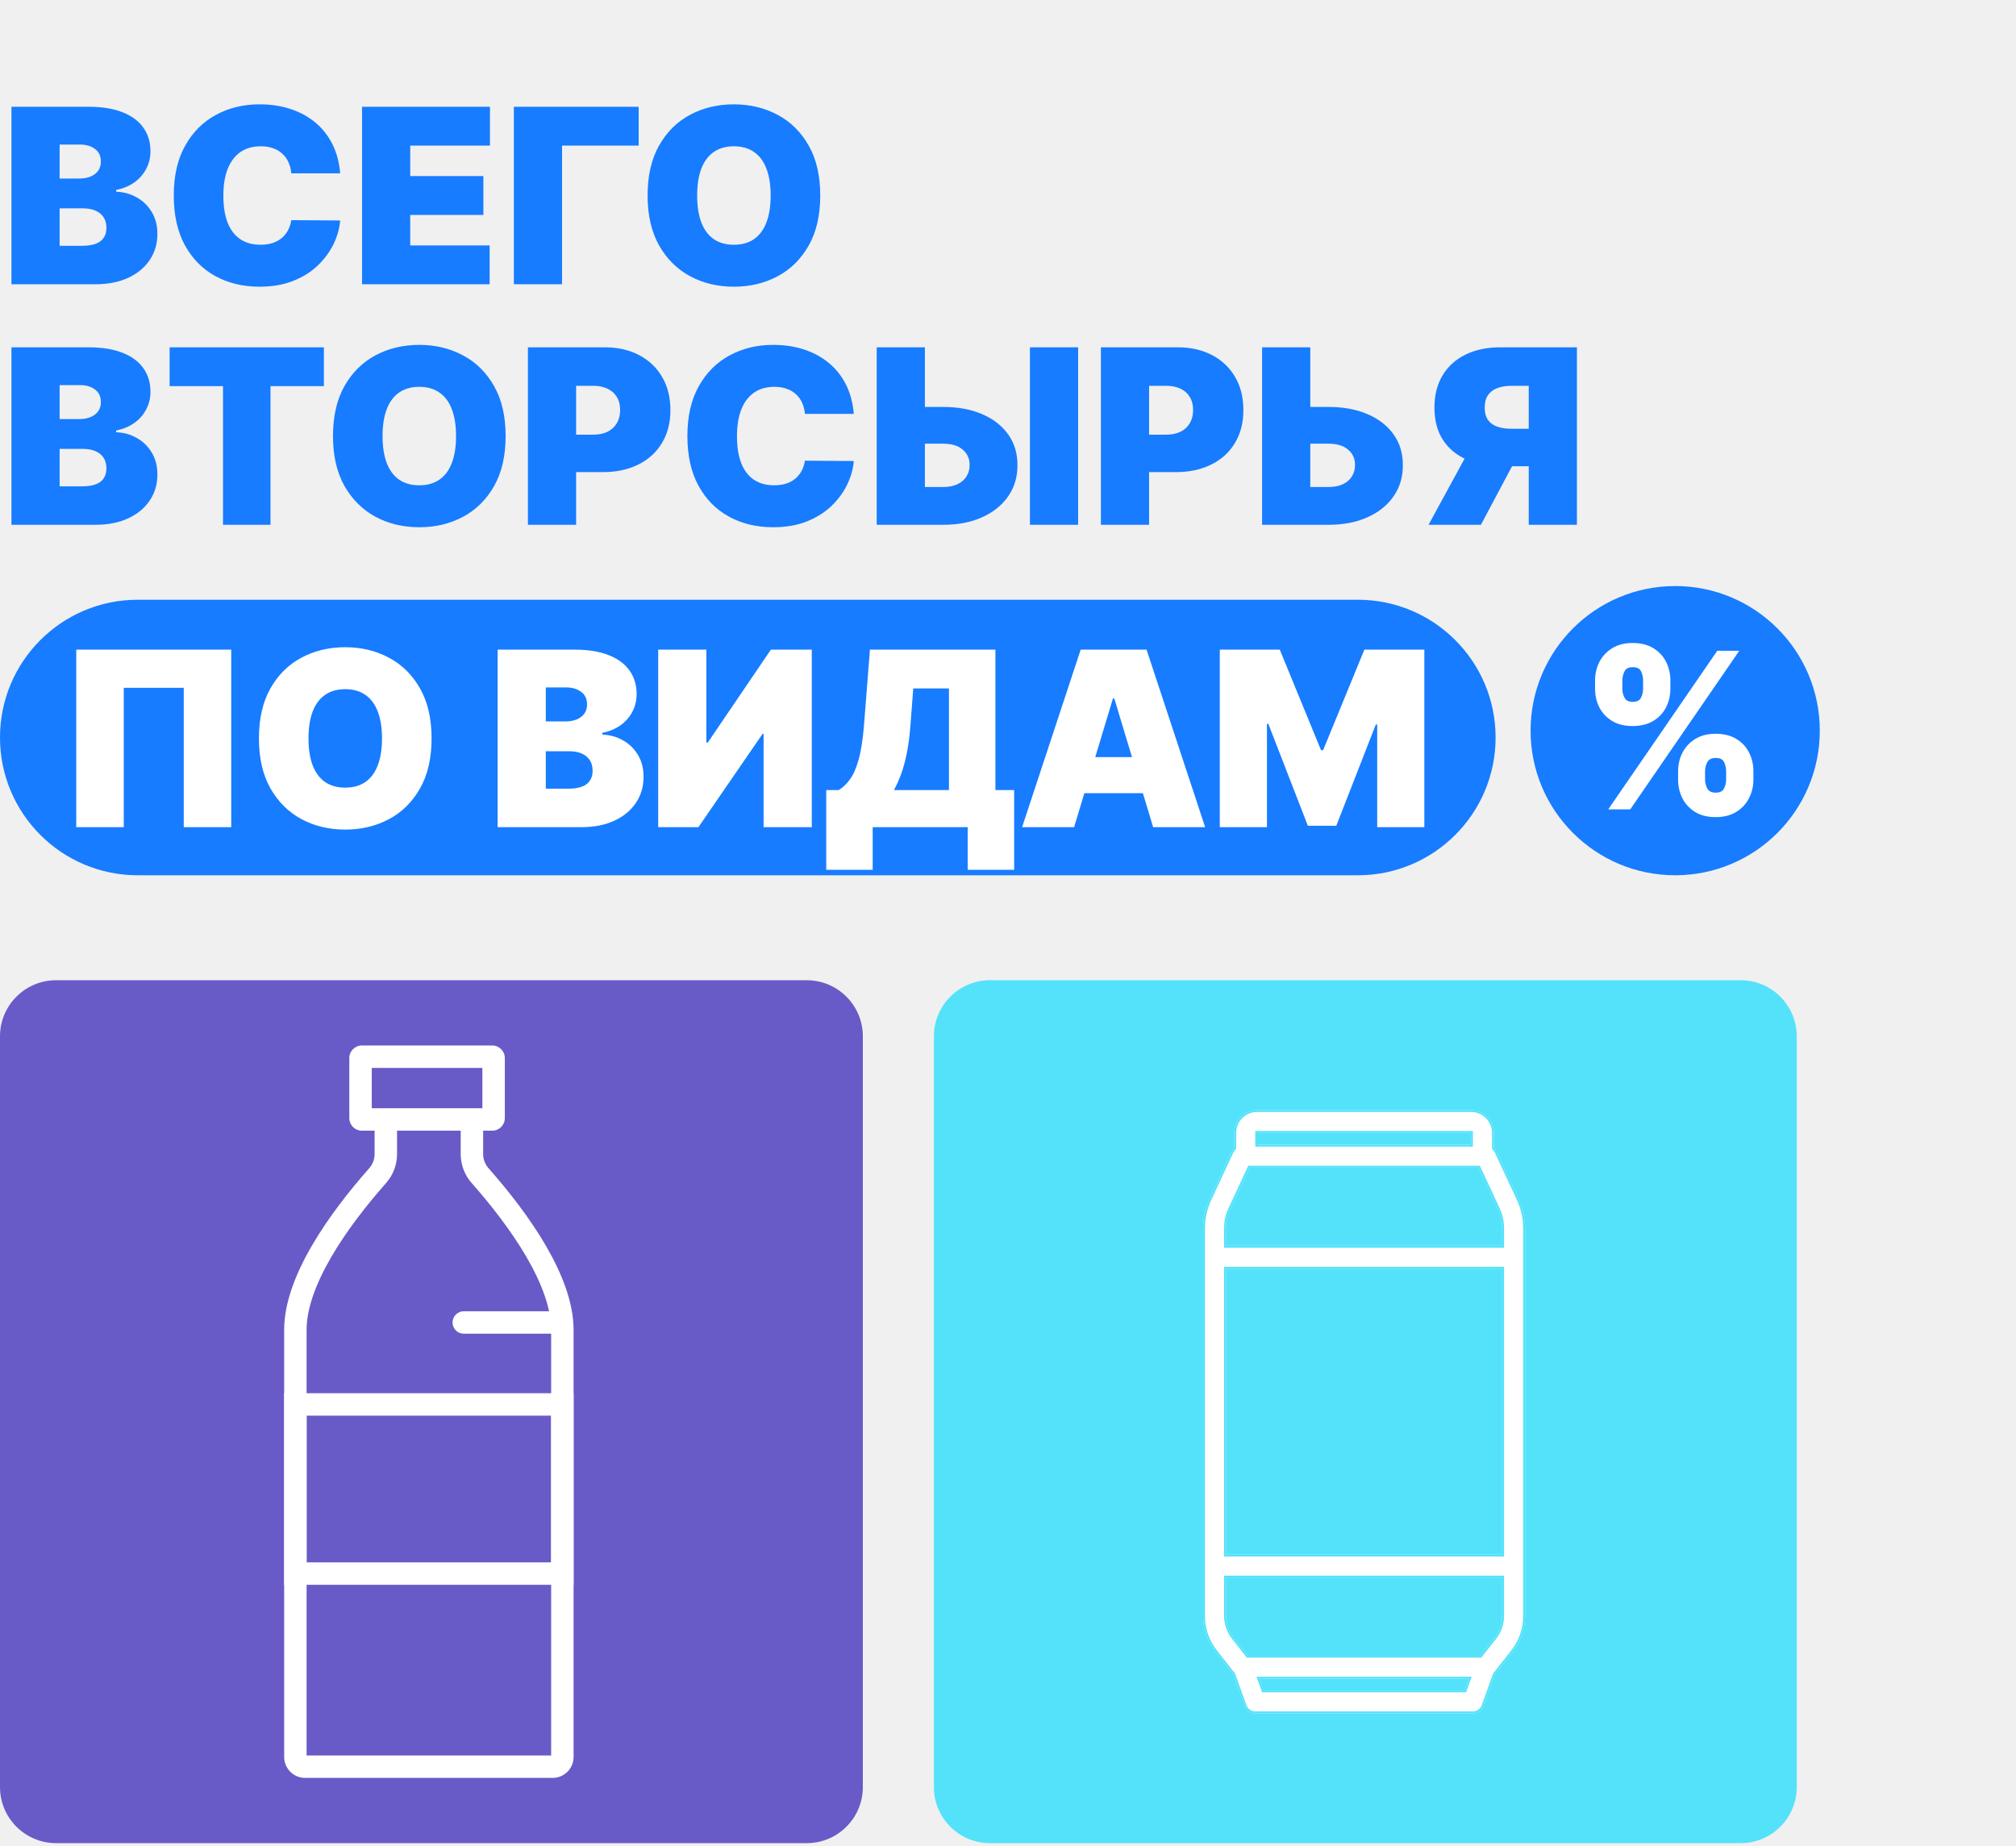
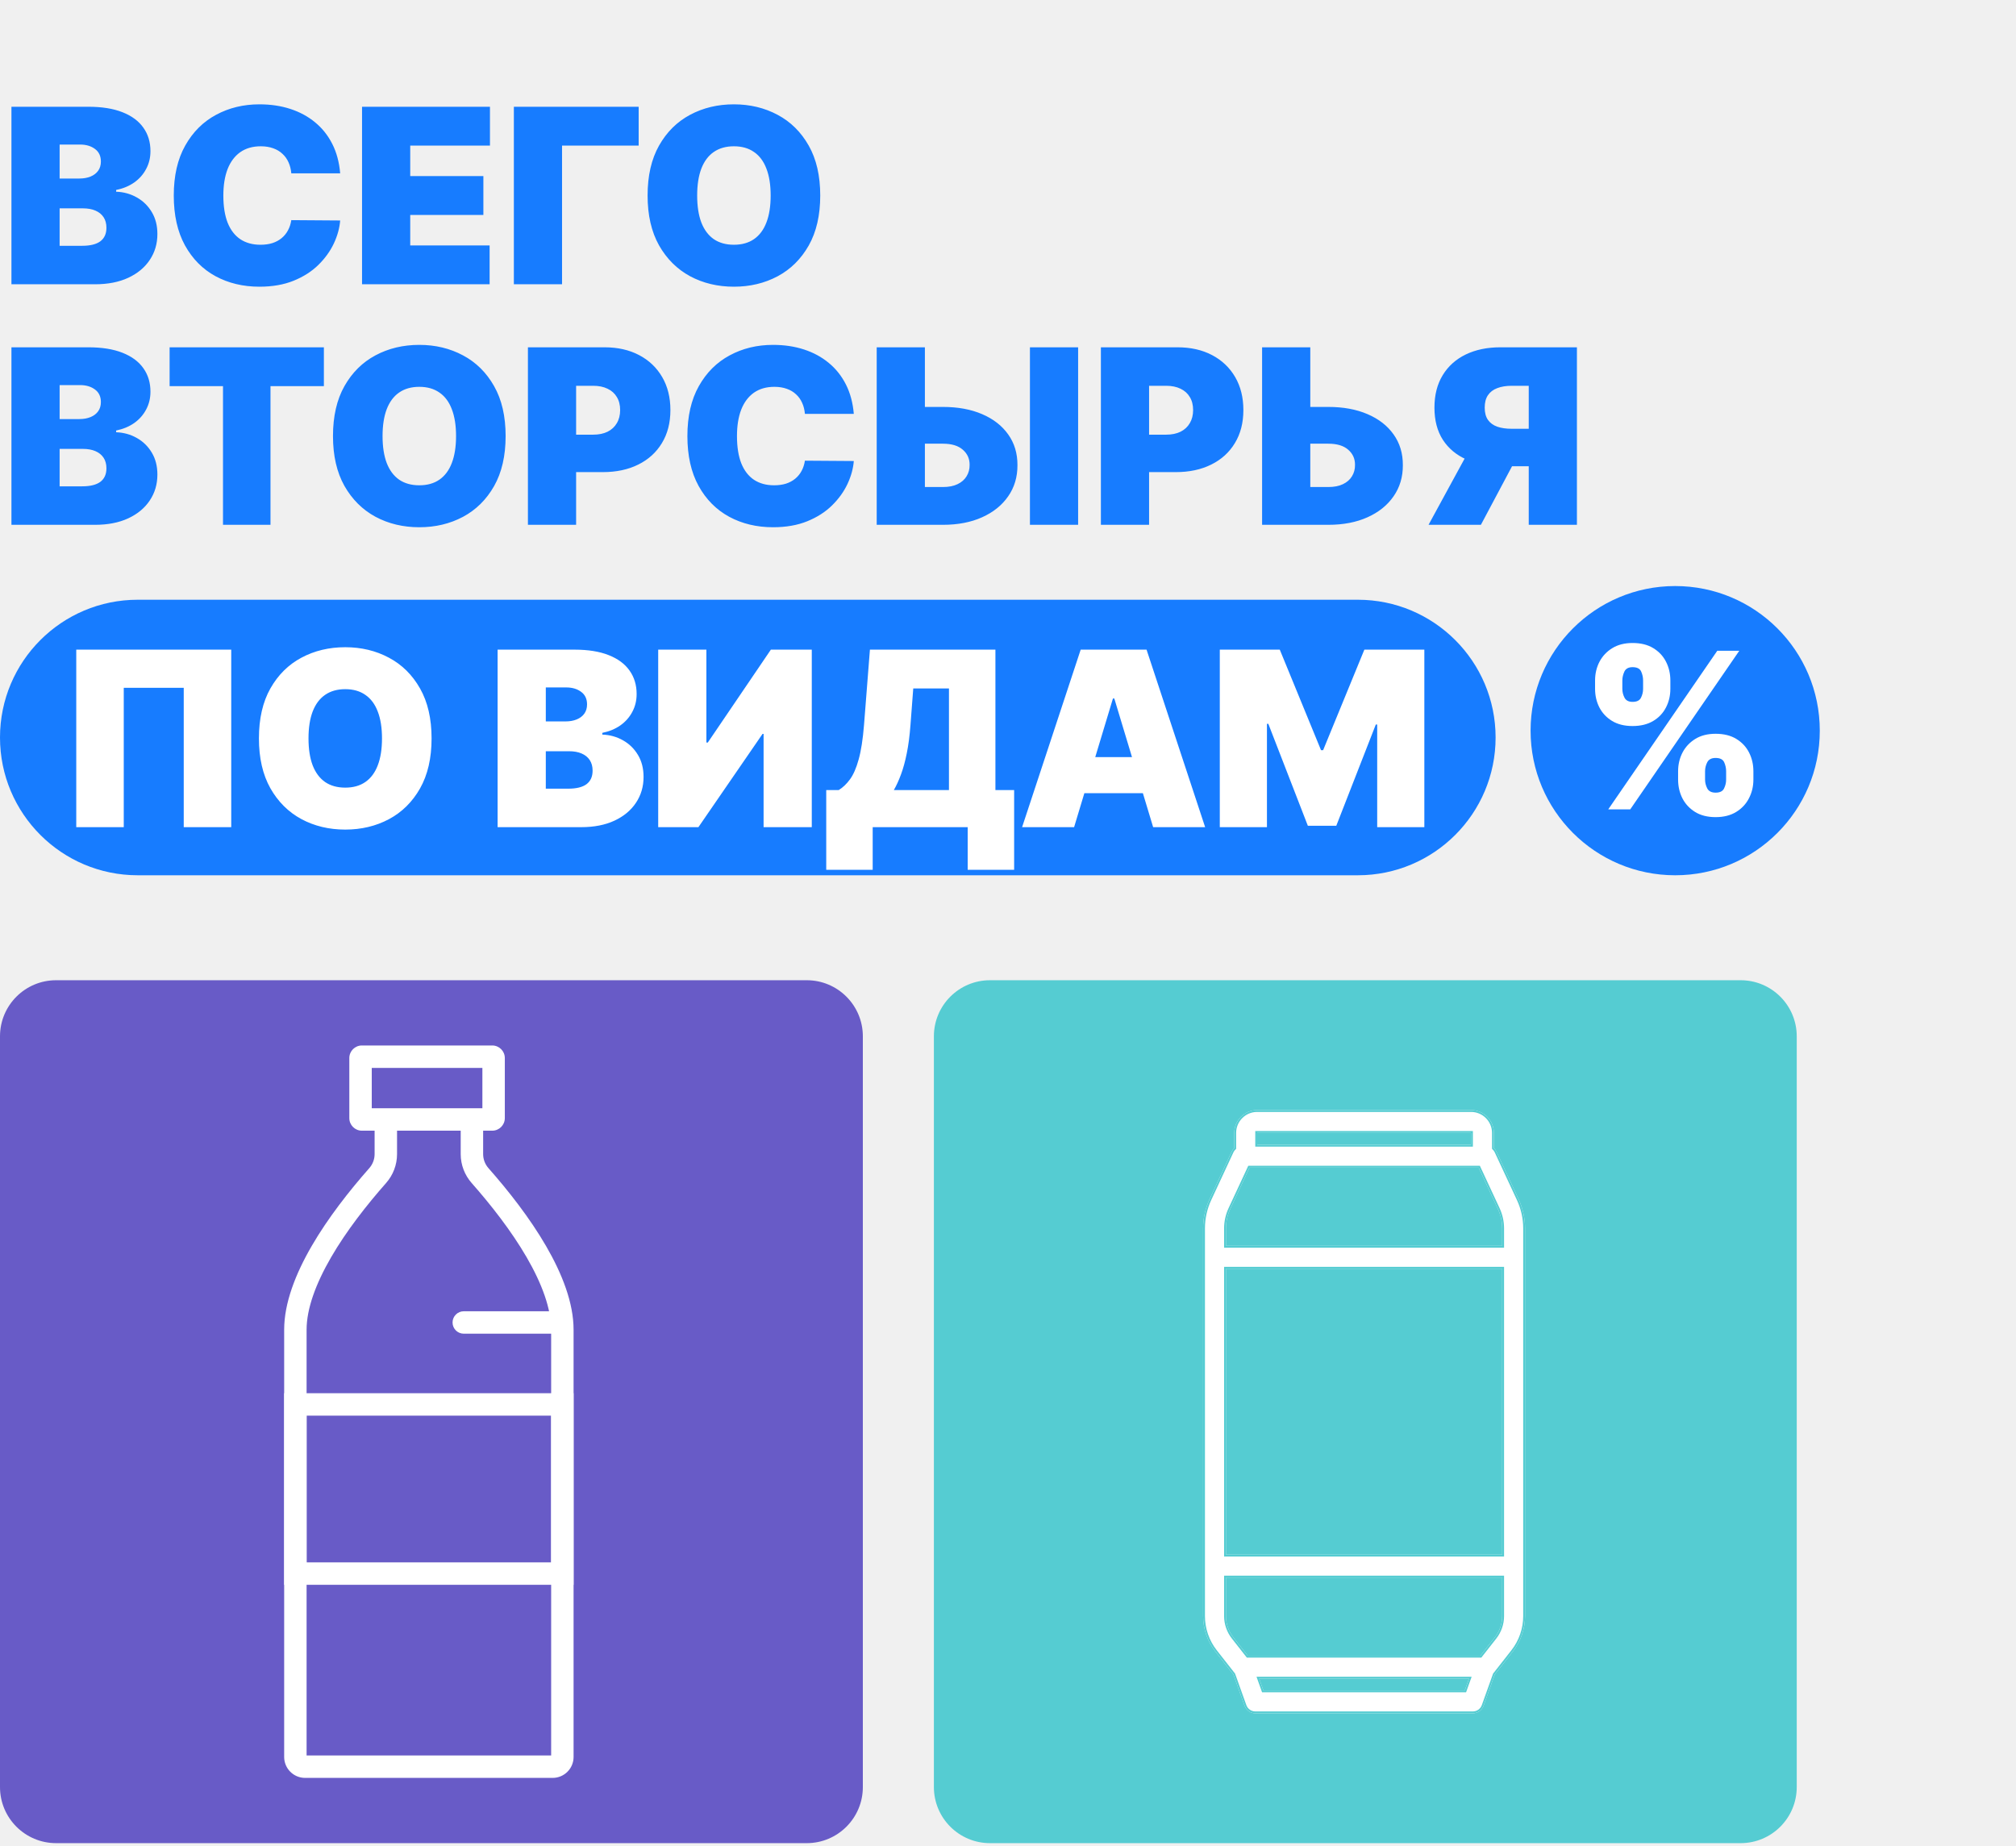
<svg xmlns="http://www.w3.org/2000/svg" width="461" height="422" viewBox="0 0 461 422" fill="none">
  <path d="M2.616 65V24.411H20.215C23.307 24.411 25.903 24.827 28.004 25.66C30.118 26.492 31.71 27.668 32.78 29.188C33.864 30.707 34.405 32.497 34.405 34.558C34.405 36.051 34.075 37.412 33.414 38.641C32.767 39.87 31.855 40.9 30.679 41.733C29.503 42.552 28.129 43.12 26.557 43.437V43.834C28.301 43.9 29.887 44.342 31.314 45.161C32.74 45.967 33.877 47.084 34.722 48.511C35.568 49.925 35.991 51.589 35.991 53.505C35.991 55.725 35.41 57.7 34.247 59.431C33.097 61.162 31.459 62.523 29.332 63.514C27.204 64.504 24.668 65 21.721 65H2.616ZM13.635 56.2H18.788C20.638 56.2 22.025 55.857 22.95 55.17C23.875 54.47 24.337 53.439 24.337 52.078C24.337 51.127 24.119 50.321 23.683 49.66C23.247 49 22.626 48.498 21.82 48.154C21.028 47.811 20.07 47.639 18.947 47.639H13.635V56.2ZM13.635 40.821H18.154C19.119 40.821 19.971 40.669 20.711 40.365C21.451 40.061 22.025 39.625 22.435 39.057C22.858 38.476 23.069 37.769 23.069 36.937C23.069 35.681 22.62 34.724 21.721 34.063C20.823 33.389 19.687 33.052 18.312 33.052H13.635V40.821ZM77.788 39.632H66.611C66.531 38.707 66.32 37.868 65.977 37.115C65.646 36.362 65.184 35.715 64.589 35.173C64.008 34.618 63.301 34.195 62.469 33.904C61.636 33.6 60.692 33.449 59.635 33.449C57.785 33.449 56.219 33.898 54.938 34.796C53.669 35.695 52.705 36.983 52.044 38.661C51.397 40.339 51.073 42.354 51.073 44.706C51.073 47.19 51.403 49.27 52.064 50.949C52.738 52.613 53.709 53.868 54.977 54.714C56.246 55.547 57.772 55.963 59.555 55.963C60.573 55.963 61.484 55.837 62.29 55.586C63.096 55.322 63.797 54.945 64.391 54.456C64.986 53.968 65.468 53.38 65.838 52.693C66.221 51.992 66.479 51.206 66.611 50.334L77.788 50.413C77.656 52.131 77.174 53.882 76.342 55.665C75.509 57.436 74.327 59.074 72.794 60.58C71.275 62.073 69.392 63.276 67.146 64.187C64.9 65.099 62.29 65.555 59.318 65.555C55.592 65.555 52.249 64.756 49.289 63.157C46.343 61.558 44.011 59.206 42.293 56.101C40.589 52.996 39.737 49.198 39.737 44.706C39.737 40.187 40.609 36.382 42.353 33.29C44.097 30.185 46.449 27.84 49.408 26.254C52.368 24.656 55.671 23.856 59.318 23.856C61.881 23.856 64.239 24.206 66.393 24.907C68.546 25.607 70.436 26.631 72.061 27.979C73.686 29.313 74.994 30.958 75.985 32.913C76.976 34.869 77.577 37.108 77.788 39.632ZM82.788 65V24.411H112.04V33.29H93.807V40.266H110.534V49.145H93.807V56.121H111.961V65H82.788ZM146.044 24.411V33.29H128.524V65H117.505V24.411H146.044ZM187.564 44.706C187.564 49.224 186.686 53.036 184.929 56.141C183.171 59.233 180.8 61.578 177.814 63.177C174.828 64.762 171.498 65.555 167.825 65.555C164.126 65.555 160.783 64.756 157.797 63.157C154.824 61.545 152.459 59.193 150.702 56.101C148.958 52.996 148.086 49.198 148.086 44.706C148.086 40.187 148.958 36.382 150.702 33.29C152.459 30.185 154.824 27.84 157.797 26.254C160.783 24.656 164.126 23.856 167.825 23.856C171.498 23.856 174.828 24.656 177.814 26.254C180.8 27.84 183.171 30.185 184.929 33.29C186.686 36.382 187.564 40.187 187.564 44.706ZM176.228 44.706C176.228 42.275 175.904 40.227 175.257 38.562C174.623 36.884 173.678 35.615 172.423 34.757C171.181 33.885 169.648 33.449 167.825 33.449C166.002 33.449 164.462 33.885 163.207 34.757C161.965 35.615 161.021 36.884 160.373 38.562C159.739 40.227 159.422 42.275 159.422 44.706C159.422 47.137 159.739 49.191 160.373 50.869C161.021 52.534 161.965 53.802 163.207 54.674C164.462 55.533 166.002 55.963 167.825 55.963C169.648 55.963 171.181 55.533 172.423 54.674C173.678 53.802 174.623 52.534 175.257 50.869C175.904 49.191 176.228 47.137 176.228 44.706ZM2.616 120V79.411H20.215C23.307 79.411 25.903 79.827 28.004 80.66C30.118 81.492 31.71 82.668 32.78 84.188C33.864 85.707 34.405 87.497 34.405 89.558C34.405 91.051 34.075 92.412 33.414 93.641C32.767 94.87 31.855 95.9 30.679 96.733C29.503 97.552 28.129 98.12 26.557 98.437V98.834C28.301 98.9 29.887 99.342 31.314 100.161C32.74 100.967 33.877 102.084 34.722 103.511C35.568 104.925 35.991 106.589 35.991 108.505C35.991 110.725 35.41 112.7 34.247 114.431C33.097 116.162 31.459 117.523 29.332 118.514C27.204 119.505 24.668 120 21.721 120H2.616ZM13.635 111.2H18.788C20.638 111.2 22.025 110.857 22.95 110.17C23.875 109.47 24.337 108.439 24.337 107.078C24.337 106.127 24.119 105.321 23.683 104.66C23.247 104 22.626 103.498 21.82 103.154C21.028 102.811 20.07 102.639 18.947 102.639H13.635V111.2ZM13.635 95.821H18.154C19.119 95.821 19.971 95.669 20.711 95.365C21.451 95.061 22.025 94.625 22.435 94.057C22.858 93.476 23.069 92.769 23.069 91.937C23.069 90.681 22.62 89.724 21.721 89.063C20.823 88.389 19.687 88.052 18.312 88.052H13.635V95.821ZM38.785 88.29V79.411H74.063V88.29H61.854V120H50.994V88.29H38.785ZM115.622 99.706C115.622 104.224 114.744 108.036 112.987 111.141C111.229 114.233 108.858 116.578 105.872 118.177C102.886 119.762 99.556 120.555 95.883 120.555C92.183 120.555 88.841 119.756 85.855 118.157C82.882 116.545 80.517 114.193 78.76 111.101C77.016 107.996 76.144 104.198 76.144 99.706C76.144 95.187 77.016 91.382 78.76 88.29C80.517 85.185 82.882 82.84 85.855 81.254C88.841 79.656 92.183 78.856 95.883 78.856C99.556 78.856 102.886 79.656 105.872 81.254C108.858 82.84 111.229 85.185 112.987 88.29C114.744 91.382 115.622 95.187 115.622 99.706ZM104.286 99.706C104.286 97.275 103.962 95.227 103.315 93.562C102.681 91.884 101.736 90.615 100.481 89.757C99.239 88.885 97.706 88.449 95.883 88.449C94.06 88.449 92.52 88.885 91.265 89.757C90.023 90.615 89.079 91.884 88.431 93.562C87.797 95.227 87.48 97.275 87.48 99.706C87.48 102.137 87.797 104.191 88.431 105.869C89.079 107.534 90.023 108.802 91.265 109.674C92.52 110.533 94.06 110.963 95.883 110.963C97.706 110.963 99.239 110.533 100.481 109.674C101.736 108.802 102.681 107.534 103.315 105.869C103.962 104.191 104.286 102.137 104.286 99.706ZM120.721 120V79.411H138.241C141.253 79.411 143.889 80.006 146.148 81.195C148.408 82.384 150.165 84.055 151.42 86.209C152.675 88.363 153.303 90.88 153.303 93.76C153.303 96.667 152.655 99.184 151.361 101.311C150.079 103.438 148.275 105.076 145.95 106.226C143.638 107.375 140.936 107.95 137.844 107.95H127.38V99.388H135.625C136.919 99.388 138.023 99.164 138.934 98.715C139.859 98.252 140.566 97.598 141.055 96.753C141.557 95.907 141.808 94.909 141.808 93.76C141.808 92.597 141.557 91.606 141.055 90.787C140.566 89.955 139.859 89.321 138.934 88.885C138.023 88.435 136.919 88.211 135.625 88.211H131.74V120H120.721ZM195.239 94.632H184.061C183.982 93.707 183.771 92.868 183.427 92.115C183.097 91.362 182.635 90.715 182.04 90.173C181.459 89.618 180.752 89.195 179.919 88.904C179.087 88.6 178.142 88.449 177.085 88.449C175.236 88.449 173.67 88.898 172.388 89.796C171.12 90.695 170.155 91.983 169.495 93.661C168.847 95.339 168.524 97.354 168.524 99.706C168.524 102.19 168.854 104.271 169.515 105.949C170.188 107.613 171.159 108.868 172.428 109.714C173.696 110.546 175.222 110.963 177.006 110.963C178.023 110.963 178.935 110.837 179.741 110.586C180.547 110.322 181.247 109.945 181.842 109.456C182.436 108.968 182.919 108.38 183.289 107.693C183.672 106.992 183.929 106.206 184.061 105.334L195.239 105.413C195.107 107.131 194.625 108.882 193.792 110.665C192.96 112.436 191.778 114.074 190.245 115.58C188.725 117.073 186.843 118.276 184.597 119.187C182.35 120.099 179.741 120.555 176.768 120.555C173.042 120.555 169.7 119.756 166.74 118.157C163.794 116.558 161.462 114.206 159.744 111.101C158.039 107.996 157.187 104.198 157.187 99.706C157.187 95.187 158.059 91.382 159.803 88.29C161.547 85.185 163.899 82.84 166.859 81.254C169.818 79.656 173.122 78.856 176.768 78.856C179.331 78.856 181.69 79.206 183.843 79.907C185.997 80.607 187.887 81.631 189.512 82.979C191.137 84.313 192.445 85.958 193.436 87.913C194.427 89.869 195.028 92.108 195.239 94.632ZM207.215 93.046H215.618C219.04 93.046 222.026 93.595 224.576 94.692C227.139 95.788 229.128 97.334 230.541 99.329C231.968 101.324 232.675 103.669 232.662 106.365C232.675 109.06 231.968 111.432 230.541 113.48C229.128 115.528 227.139 117.126 224.576 118.276C222.026 119.425 219.04 120 215.618 120H200.476V79.411H211.496V111.359H215.618C216.952 111.359 218.069 111.141 218.967 110.705C219.879 110.269 220.566 109.668 221.028 108.902C221.504 108.135 221.735 107.263 221.722 106.285C221.735 104.898 221.22 103.749 220.176 102.837C219.132 101.912 217.613 101.45 215.618 101.45H207.215V93.046ZM246.535 79.411V120H235.516V79.411H246.535ZM251.742 120V79.411H269.262C272.275 79.411 274.911 80.006 277.17 81.195C279.429 82.384 281.186 84.055 282.442 86.209C283.697 88.363 284.324 90.88 284.324 93.76C284.324 96.667 283.677 99.184 282.382 101.311C281.101 103.438 279.297 105.076 276.972 106.226C274.66 107.375 271.958 107.95 268.866 107.95H258.402V99.388H266.646C267.941 99.388 269.044 99.164 269.956 98.715C270.881 98.252 271.588 97.598 272.076 96.753C272.579 95.907 272.83 94.909 272.83 93.76C272.83 92.597 272.579 91.606 272.076 90.787C271.588 89.955 270.881 89.321 269.956 88.885C269.044 88.435 267.941 88.211 266.646 88.211H262.762V120H251.742ZM295.344 93.046H303.747C307.169 93.046 310.155 93.595 312.705 94.692C315.268 95.788 317.257 97.334 318.67 99.329C320.097 101.324 320.804 103.669 320.791 106.365C320.804 109.06 320.097 111.432 318.67 113.48C317.257 115.528 315.268 117.126 312.705 118.276C310.155 119.425 307.169 120 303.747 120H288.605V79.411H299.625V111.359H303.747C305.081 111.359 306.198 111.141 307.096 110.705C308.008 110.269 308.695 109.668 309.157 108.902C309.633 108.135 309.864 107.263 309.851 106.285C309.864 104.898 309.349 103.749 308.305 102.837C307.261 101.912 305.742 101.45 303.747 101.45H295.344V93.046ZM360.597 120H349.578V88.211H345.693C344.412 88.211 343.308 88.389 342.383 88.746C341.459 89.089 340.745 89.631 340.243 90.371C339.754 91.098 339.51 92.042 339.51 93.205C339.51 94.355 339.754 95.286 340.243 95.999C340.745 96.713 341.459 97.235 342.383 97.565C343.308 97.882 344.412 98.041 345.693 98.041H353.938V106.603H343.473C340.395 106.603 337.693 106.094 335.368 105.076C333.042 104.059 331.232 102.553 329.937 100.558C328.656 98.563 328.015 96.112 328.015 93.205C328.015 90.325 328.642 87.854 329.898 85.793C331.153 83.732 332.91 82.153 335.169 81.056C337.442 79.96 340.078 79.411 343.077 79.411H360.597V120ZM336.814 101.37H348.547L338.638 120H326.667L336.814 101.37Z" fill="#177CFF" />
  <rect y="137.132" width="342" height="63" rx="31.5" fill="#177CFF" />
  <path d="M52.876 148.543V189.132H42.015V157.263H28.3V189.132H17.439V148.543H52.876ZM98.689 168.837C98.689 173.356 97.81 177.168 96.053 180.273C94.296 183.365 91.924 185.71 88.938 187.308C85.952 188.894 82.622 189.687 78.949 189.687C75.25 189.687 71.907 188.887 68.921 187.289C65.948 185.677 63.583 183.325 61.826 180.233C60.082 177.128 59.209 173.33 59.209 168.837C59.209 164.319 60.082 160.513 61.826 157.422C63.583 154.317 65.948 151.971 68.921 150.386C71.907 148.787 75.25 147.988 78.949 147.988C82.622 147.988 85.952 148.787 88.938 150.386C91.924 151.971 94.296 154.317 96.053 157.422C97.81 160.513 98.689 164.319 98.689 168.837ZM87.352 168.837C87.352 166.406 87.029 164.358 86.381 162.693C85.747 161.015 84.802 159.747 83.547 158.888C82.305 158.016 80.772 157.58 78.949 157.58C77.126 157.58 75.587 158.016 74.331 158.888C73.089 159.747 72.145 161.015 71.497 162.693C70.863 164.358 70.546 166.406 70.546 168.837C70.546 171.268 70.863 173.323 71.497 175.001C72.145 176.666 73.089 177.934 74.331 178.806C75.587 179.665 77.126 180.094 78.949 180.094C80.772 180.094 82.305 179.665 83.547 178.806C84.802 177.934 85.747 176.666 86.381 175.001C87.029 173.323 87.352 171.268 87.352 168.837ZM113.789 189.132V148.543H131.389C134.48 148.543 137.077 148.959 139.177 149.791C141.291 150.624 142.884 151.8 143.954 153.319C145.037 154.839 145.579 156.629 145.579 158.69C145.579 160.183 145.249 161.544 144.588 162.773C143.941 164.001 143.029 165.032 141.853 165.864C140.677 166.684 139.303 167.252 137.731 167.569V167.965C139.475 168.031 141.06 168.474 142.487 169.293C143.914 170.099 145.05 171.216 145.896 172.643C146.742 174.056 147.164 175.721 147.164 177.637C147.164 179.857 146.583 181.832 145.42 183.563C144.271 185.294 142.632 186.654 140.505 187.645C138.378 188.636 135.841 189.132 132.895 189.132H113.789ZM124.809 180.332H129.962C131.811 180.332 133.199 179.989 134.124 179.302C135.048 178.601 135.511 177.571 135.511 176.21C135.511 175.259 135.293 174.453 134.857 173.792C134.421 173.131 133.8 172.629 132.994 172.286C132.201 171.942 131.243 171.77 130.12 171.77H124.809V180.332ZM124.809 164.953H129.327C130.292 164.953 131.144 164.801 131.884 164.497C132.624 164.193 133.199 163.757 133.608 163.189C134.031 162.608 134.242 161.901 134.242 161.068C134.242 159.813 133.793 158.855 132.895 158.195C131.996 157.521 130.86 157.184 129.486 157.184H124.809V164.953ZM150.511 148.543H161.53V169.789H161.847L176.275 148.543H185.63V189.132H174.61V167.807H174.373L159.707 189.132H150.511V148.543ZM188.936 198.883V180.649H191.79C192.741 180.068 193.6 179.249 194.367 178.192C195.146 177.135 195.807 175.622 196.349 173.653C196.903 171.685 197.313 169.049 197.577 165.746L198.925 148.543H227.623V180.649H231.904V198.883H221.281V189.132H199.559V198.883H188.936ZM204.395 180.649H217V157.422H208.834L208.2 165.746C208.015 168.23 207.731 170.403 207.348 172.266C206.978 174.116 206.535 175.728 206.02 177.102C205.518 178.463 204.976 179.645 204.395 180.649ZM245.615 189.132H233.724L247.121 148.543H262.184L275.581 189.132H263.69L254.811 159.721H254.494L245.615 189.132ZM243.395 173.118H265.751V181.363H243.395V173.118ZM278.932 148.543H292.647L302.081 171.533H302.557L311.99 148.543H325.705V189.132H314.924V165.666H314.606L305.569 188.815H299.068L290.031 165.508H289.714V189.132H278.932V148.543Z" fill="white" />
  <rect x="350" y="134" width="66.132" height="66.132" rx="33.066" fill="#177CFF" />
  <path d="M383.733 178.265V176.352C383.733 174.817 384.064 173.4 384.725 172.101C385.398 170.803 386.372 169.758 387.648 168.966C388.923 168.175 390.476 167.78 392.306 167.78C394.183 167.78 395.76 168.169 397.035 168.949C398.322 169.728 399.296 170.767 399.957 172.066C400.618 173.365 400.949 174.794 400.949 176.352V178.265C400.949 179.8 400.613 181.217 399.939 182.516C399.278 183.815 398.304 184.86 397.017 185.651C395.73 186.442 394.16 186.838 392.306 186.838C390.452 186.838 388.887 186.442 387.612 185.651C386.337 184.86 385.369 183.815 384.707 182.516C384.058 181.217 383.733 179.8 383.733 178.265ZM389.897 176.352V178.265C389.897 178.938 390.062 179.605 390.393 180.267C390.735 180.916 391.373 181.241 392.306 181.241C393.286 181.241 393.929 180.922 394.236 180.284C394.555 179.647 394.715 178.974 394.715 178.265V176.352C394.715 175.644 394.567 174.959 394.272 174.298C393.977 173.636 393.321 173.306 392.306 173.306C391.373 173.306 390.735 173.636 390.393 174.298C390.062 174.959 389.897 175.644 389.897 176.352ZM364.746 157.507V155.594C364.746 154.036 365.083 152.607 365.756 151.308C366.441 150.009 367.421 148.97 368.696 148.191C369.971 147.411 371.512 147.022 373.319 147.022C375.196 147.022 376.773 147.411 378.048 148.191C379.335 148.97 380.309 150.009 380.97 151.308C381.632 152.607 381.962 154.036 381.962 155.594V157.507C381.962 159.066 381.626 160.488 380.953 161.776C380.291 163.063 379.317 164.09 378.03 164.857C376.743 165.625 375.173 166.009 373.319 166.009C371.465 166.009 369.9 165.619 368.625 164.84C367.35 164.06 366.382 163.027 365.721 161.74C365.071 160.453 364.746 159.042 364.746 157.507ZM370.981 155.594V157.507C370.981 158.215 371.146 158.889 371.477 159.526C371.807 160.164 372.421 160.483 373.319 160.483C374.299 160.483 374.942 160.164 375.249 159.526C375.568 158.889 375.728 158.215 375.728 157.507V155.594C375.728 154.886 375.58 154.201 375.285 153.54C374.99 152.878 374.334 152.548 373.319 152.548C372.386 152.548 371.76 152.89 371.441 153.575C371.134 154.248 370.981 154.921 370.981 155.594ZM367.757 185.066L392.695 148.793H397.726L372.787 185.066H367.757Z" fill="white" />
  <rect y="224.132" width="197.308" height="197.306" rx="12.825" fill="#685BC7" />
  <rect x="67.544" y="321.127" width="61.051" height="38.676" stroke="white" stroke-width="5.13" />
  <path d="M106.051 304.953C104.634 304.953 103.486 303.804 103.486 302.388C103.486 300.971 104.634 299.823 106.051 299.823V304.953ZM128.085 299.823H130.65V304.953H128.085V299.823ZM106.051 302.388V299.823H128.085V302.388V304.953H106.051V302.388Z" fill="white" />
  <mask id="path-9-inside-1_758_20" fill="white">
    <path d="M110.479 263.893C110.479 265.079 110.919 266.218 111.703 267.107C120.822 277.445 131.161 291.851 131.161 304.04C131.161 304.14 131.159 304.239 131.158 304.338C131.158 304.339 131.159 304.34 131.16 304.34C131.16 304.34 131.161 304.34 131.161 304.341V401.729C131.161 404.375 129.016 406.52 126.371 406.52H69.77C67.124 406.52 64.98 404.375 64.98 401.729V304.341C64.98 304.34 64.98 304.34 64.981 304.34C64.982 304.34 64.982 304.339 64.982 304.338C64.982 304.239 64.98 304.14 64.98 304.04C64.98 291.851 75.318 277.445 84.438 267.107C85.222 266.218 85.662 265.079 85.662 263.893V257.505C85.662 254.86 87.807 252.715 90.452 252.715H105.688C108.334 252.715 110.479 254.86 110.479 257.505V263.893Z" />
  </mask>
  <path d="M131.161 304.04L136.291 304.04V304.04H131.161ZM64.98 304.04H59.849V304.04L64.98 304.04ZM84.438 267.107L88.285 270.501L84.438 267.107ZM64.982 304.338L70.112 304.306L64.982 304.338ZM131.158 304.338L126.028 304.306L131.158 304.338ZM111.703 267.107L107.856 270.501L111.703 267.107ZM111.703 267.107L107.856 270.501C112.295 275.533 116.922 281.437 120.415 287.454C123.962 293.565 126.031 299.275 126.031 304.04H131.161H136.291C136.291 296.616 133.191 289.028 129.289 282.304C125.332 275.487 120.231 269.02 115.55 263.714L111.703 267.107ZM131.161 304.04L126.031 304.04C126.031 304.165 126.03 304.045 126.028 304.306L131.158 304.338L136.288 304.371C136.288 304.344 136.289 304.318 136.289 304.256C136.29 304.204 136.291 304.126 136.291 304.04L131.161 304.04ZM131.161 304.341H126.031V401.729H131.161H136.291V304.341H131.161ZM126.371 406.52V401.39H69.77V406.52V411.65H126.371V406.52ZM64.98 401.729H70.109V304.341H64.98H59.849V401.729H64.98ZM64.982 304.338L70.112 304.306C70.111 304.045 70.109 304.165 70.109 304.04L64.98 304.04L59.849 304.04C59.849 304.126 59.85 304.204 59.851 304.256C59.852 304.318 59.852 304.344 59.852 304.371L64.982 304.338ZM64.98 304.04H70.109C70.109 299.275 72.179 293.565 75.726 287.454C79.218 281.437 83.846 275.533 88.285 270.501L84.438 267.107L80.591 263.714C75.91 269.02 70.809 275.487 66.852 282.304C62.95 289.028 59.849 296.616 59.849 304.04H64.98ZM85.662 263.893H90.792V257.505H85.662H80.532V263.893H85.662ZM90.452 252.715V257.845H105.688V252.715V247.585H90.452V252.715ZM110.479 257.505H105.349V263.893H110.479H115.609V257.505H110.479ZM85.662 257.505H90.792C90.792 257.693 90.64 257.845 90.452 257.845V252.715V247.585C84.974 247.585 80.532 252.026 80.532 257.505H85.662ZM84.438 267.107L88.285 270.501C89.878 268.696 90.792 266.356 90.792 263.893H85.662H80.532C80.532 263.802 80.567 263.741 80.591 263.714L84.438 267.107ZM64.981 304.34V309.47C67.827 309.47 70.13 307.153 70.112 304.306L64.982 304.338L59.852 304.371C59.834 301.525 62.136 299.21 64.981 299.21V304.34ZM64.98 304.341H70.109C70.109 307.195 67.792 309.47 64.981 309.47V304.34V299.21C62.168 299.21 59.849 301.486 59.849 304.341H64.98ZM131.161 401.729H126.031C126.031 401.542 126.183 401.39 126.371 401.39V406.52V411.65C131.85 411.65 136.291 407.208 136.291 401.729H131.161ZM131.16 304.34V309.47C128.327 309.47 126.031 307.174 126.031 304.341H131.161H136.291C136.291 301.507 133.994 299.21 131.16 299.21V304.34ZM131.158 304.338L126.028 304.306C126.01 307.153 128.314 309.47 131.16 309.47V304.34V299.21C134.004 299.21 136.306 301.525 136.288 304.371L131.158 304.338ZM69.77 406.52V401.39C69.957 401.39 70.109 401.542 70.109 401.729H64.98H59.849C59.849 407.208 64.291 411.65 69.77 411.65V406.52ZM105.688 252.715V257.845C105.501 257.845 105.349 257.693 105.349 257.505H110.479H115.609C115.609 252.026 111.167 247.585 105.688 247.585V252.715ZM111.703 267.107L115.55 263.714C115.574 263.741 115.609 263.802 115.609 263.893H110.479H105.349C105.349 266.356 106.263 268.696 107.856 270.501L111.703 267.107Z" fill="white" mask="url(#path-9-inside-1_758_20)" />
  <mask id="path-11-inside-2_758_20" fill="white">
    <rect x="79.879" y="239.05" width="35.558" height="19.483" rx="2.874" />
  </mask>
  <rect x="79.879" y="239.05" width="35.558" height="19.483" rx="2.874" fill="#685BC7" stroke="white" stroke-width="10.26" mask="url(#path-11-inside-2_758_20)" />
-   <rect x="213.553" y="224.132" width="197.308" height="197.306" rx="12.825" fill="#53E2FA" />
+   <rect x="213.553" y="224.132" width="197.308" height="197.306" rx="12.825" fill="#55CCD2" />
  <path d="M342.17 263.267C342.034 262.973 341.833 262.728 341.609 262.51V259.048C341.609 256.163 339.263 253.817 336.378 253.817H287.472C284.587 253.817 282.241 256.163 282.241 259.048V262.509C282.016 262.727 281.815 262.972 281.678 263.267L276.577 274.231C275.619 276.29 275.112 278.578 275.112 280.85V369.531C275.112 372.445 276.103 375.313 277.902 377.604L281.992 382.813C282.003 382.828 282.022 382.832 282.033 382.847L284.598 390.018C284.97 391.057 285.956 391.752 287.06 391.752H336.79C337.894 391.752 338.88 391.057 339.251 390.018L341.816 382.848C341.828 382.833 341.847 382.828 341.859 382.813L345.948 377.604C347.747 375.313 348.738 372.445 348.738 369.533V280.85C348.738 278.582 348.231 276.294 347.273 274.231L342.17 263.267ZM287.472 259.048H336.378V261.755H287.472V259.048ZM334.947 386.521H288.903L287.936 383.82H335.914L334.947 386.521ZM343.507 369.533C343.507 371.28 342.912 372.999 341.833 374.376L338.53 378.584H285.321L282.017 374.376C280.938 372.999 280.343 371.28 280.343 369.531V360.705H343.507V369.533ZM343.507 355.475H280.343V290.097H343.507V355.475ZM343.507 284.867H280.343V280.85C280.343 279.335 280.68 277.811 281.319 276.438L285.717 266.985H338.132L342.531 276.437C343.169 277.812 343.507 279.338 343.507 280.85V284.867Z" fill="white" />
-   <path fill-rule="evenodd" clip-rule="evenodd" d="M341.181 262.691V259.048C341.181 256.399 339.027 254.245 336.378 254.245H287.472C284.823 254.245 282.669 256.399 282.669 259.048V262.69L282.539 262.816C282.336 263.012 282.173 263.216 282.066 263.447L276.965 274.412C276.033 276.414 275.54 278.64 275.54 280.85V369.531C275.54 372.349 276.499 375.124 278.239 377.339L282.296 382.507C282.315 382.524 282.34 382.546 282.364 382.576L282.411 382.633L285.001 389.874L284.598 390.018L282.033 382.847C282.028 382.84 282.02 382.835 282.013 382.83C282.005 382.825 281.998 382.821 281.992 382.813L277.902 377.604C276.103 375.313 275.112 372.445 275.112 369.531V280.85C275.112 278.578 275.619 276.29 276.577 274.231L281.678 263.267C281.815 262.972 282.016 262.727 282.241 262.509V259.048C282.241 256.163 284.587 253.817 287.472 253.817H336.378C339.263 253.817 341.609 256.163 341.609 259.048V262.51C341.833 262.728 342.034 262.973 342.17 263.267L347.273 274.231C348.231 276.294 348.738 278.582 348.738 280.85V369.533C348.738 372.445 347.747 375.313 345.948 377.604L341.859 382.813C341.853 382.821 341.845 382.826 341.837 382.831C341.829 382.836 341.822 382.841 341.816 382.848L339.251 390.018L338.849 389.874L341.439 382.634L341.486 382.576C341.511 382.546 341.536 382.523 341.556 382.507L345.611 377.34C347.351 375.124 348.31 372.349 348.31 369.533V280.85C348.31 278.644 347.817 276.417 346.885 274.411L341.783 263.447C341.675 263.216 341.513 263.013 341.311 262.817L341.181 262.691ZM341.523 382.549C341.523 382.549 341.523 382.549 341.523 382.548L341.523 382.549ZM339.251 390.018L338.849 389.874C338.538 390.743 337.714 391.324 336.79 391.324H287.06C286.136 391.324 285.312 390.743 285.001 389.874L284.598 390.018C284.97 391.057 285.956 391.752 287.06 391.752H336.79C337.894 391.752 338.88 391.057 339.251 390.018ZM287.044 258.62H336.806V262.182H287.044V258.62ZM335.248 386.949H288.602L287.329 383.392H336.521L335.248 386.949ZM342.17 374.639L338.738 379.012H285.113L281.68 374.64C280.543 373.188 279.915 371.376 279.915 369.531V360.277H343.935V369.533C343.935 371.376 343.307 373.188 342.17 374.639ZM343.935 355.902H279.915V289.669H343.935V355.902ZM343.935 285.294H279.915V280.85C279.915 279.273 280.266 277.687 280.932 276.257L285.444 266.557H338.404L342.918 276.256C343.583 277.687 343.935 279.275 343.935 280.85V285.294ZM281.319 276.438C280.68 277.811 280.343 279.335 280.343 280.85V284.867H343.507V280.85C343.507 279.338 343.169 277.812 342.531 276.437L338.132 266.985H285.717L281.319 276.438ZM335.914 383.82L334.947 386.521H288.903L287.936 383.82H335.914ZM282.017 374.376C280.938 372.999 280.343 371.28 280.343 369.531V360.705H343.507V369.533C343.507 371.28 342.912 372.999 341.833 374.376L338.53 378.584H285.321L282.017 374.376ZM287.472 259.048V261.755H336.378V259.048H287.472ZM343.507 355.475V290.097H280.343V355.475H343.507Z" fill="#53E2FA" />
+   <path fill-rule="evenodd" clip-rule="evenodd" d="M341.181 262.691V259.048C341.181 256.399 339.027 254.245 336.378 254.245H287.472C284.823 254.245 282.669 256.399 282.669 259.048V262.69L282.539 262.816C282.336 263.012 282.173 263.216 282.066 263.447L276.965 274.412C276.033 276.414 275.54 278.64 275.54 280.85V369.531C275.54 372.349 276.499 375.124 278.239 377.339L282.296 382.507C282.315 382.524 282.34 382.546 282.364 382.576L282.411 382.633L285.001 389.874L284.598 390.018L282.033 382.847C282.028 382.84 282.02 382.835 282.013 382.83C282.005 382.825 281.998 382.821 281.992 382.813L277.902 377.604C276.103 375.313 275.112 372.445 275.112 369.531V280.85C275.112 278.578 275.619 276.29 276.577 274.231L281.678 263.267C281.815 262.972 282.016 262.727 282.241 262.509V259.048C282.241 256.163 284.587 253.817 287.472 253.817H336.378C339.263 253.817 341.609 256.163 341.609 259.048V262.51C341.833 262.728 342.034 262.973 342.17 263.267L347.273 274.231C348.231 276.294 348.738 278.582 348.738 280.85V369.533C348.738 372.445 347.747 375.313 345.948 377.604L341.859 382.813C341.853 382.821 341.845 382.826 341.837 382.831C341.829 382.836 341.822 382.841 341.816 382.848L339.251 390.018L338.849 389.874L341.439 382.634L341.486 382.576C341.511 382.546 341.536 382.523 341.556 382.507L345.611 377.34C347.351 375.124 348.31 372.349 348.31 369.533V280.85C348.31 278.644 347.817 276.417 346.885 274.411L341.783 263.447C341.675 263.216 341.513 263.013 341.311 262.817L341.181 262.691ZM341.523 382.549C341.523 382.549 341.523 382.549 341.523 382.548L341.523 382.549ZM339.251 390.018L338.849 389.874C338.538 390.743 337.714 391.324 336.79 391.324H287.06C286.136 391.324 285.312 390.743 285.001 389.874L284.598 390.018C284.97 391.057 285.956 391.752 287.06 391.752H336.79C337.894 391.752 338.88 391.057 339.251 390.018ZM287.044 258.62H336.806V262.182H287.044V258.62ZM335.248 386.949H288.602L287.329 383.392H336.521L335.248 386.949ZM342.17 374.639L338.738 379.012H285.113L281.68 374.64C280.543 373.188 279.915 371.376 279.915 369.531V360.277H343.935V369.533C343.935 371.376 343.307 373.188 342.17 374.639ZM343.935 355.902H279.915V289.669H343.935V355.902ZM343.935 285.294H279.915V280.85C279.915 279.273 280.266 277.687 280.932 276.257L285.444 266.557H338.404L342.918 276.256C343.583 277.687 343.935 279.275 343.935 280.85V285.294ZM281.319 276.438C280.68 277.811 280.343 279.335 280.343 280.85V284.867H343.507V280.85C343.507 279.338 343.169 277.812 342.531 276.437L338.132 266.985H285.717L281.319 276.438ZM335.914 383.82L334.947 386.521H288.903L287.936 383.82H335.914ZM282.017 374.376C280.938 372.999 280.343 371.28 280.343 369.531V360.705H343.507V369.533C343.507 371.28 342.912 372.999 341.833 374.376L338.53 378.584H285.321L282.017 374.376ZM287.472 259.048V261.755H336.378V259.048H287.472ZM343.507 355.475V290.097H280.343V355.475H343.507Z" fill="#55CCD2" />
</svg>
